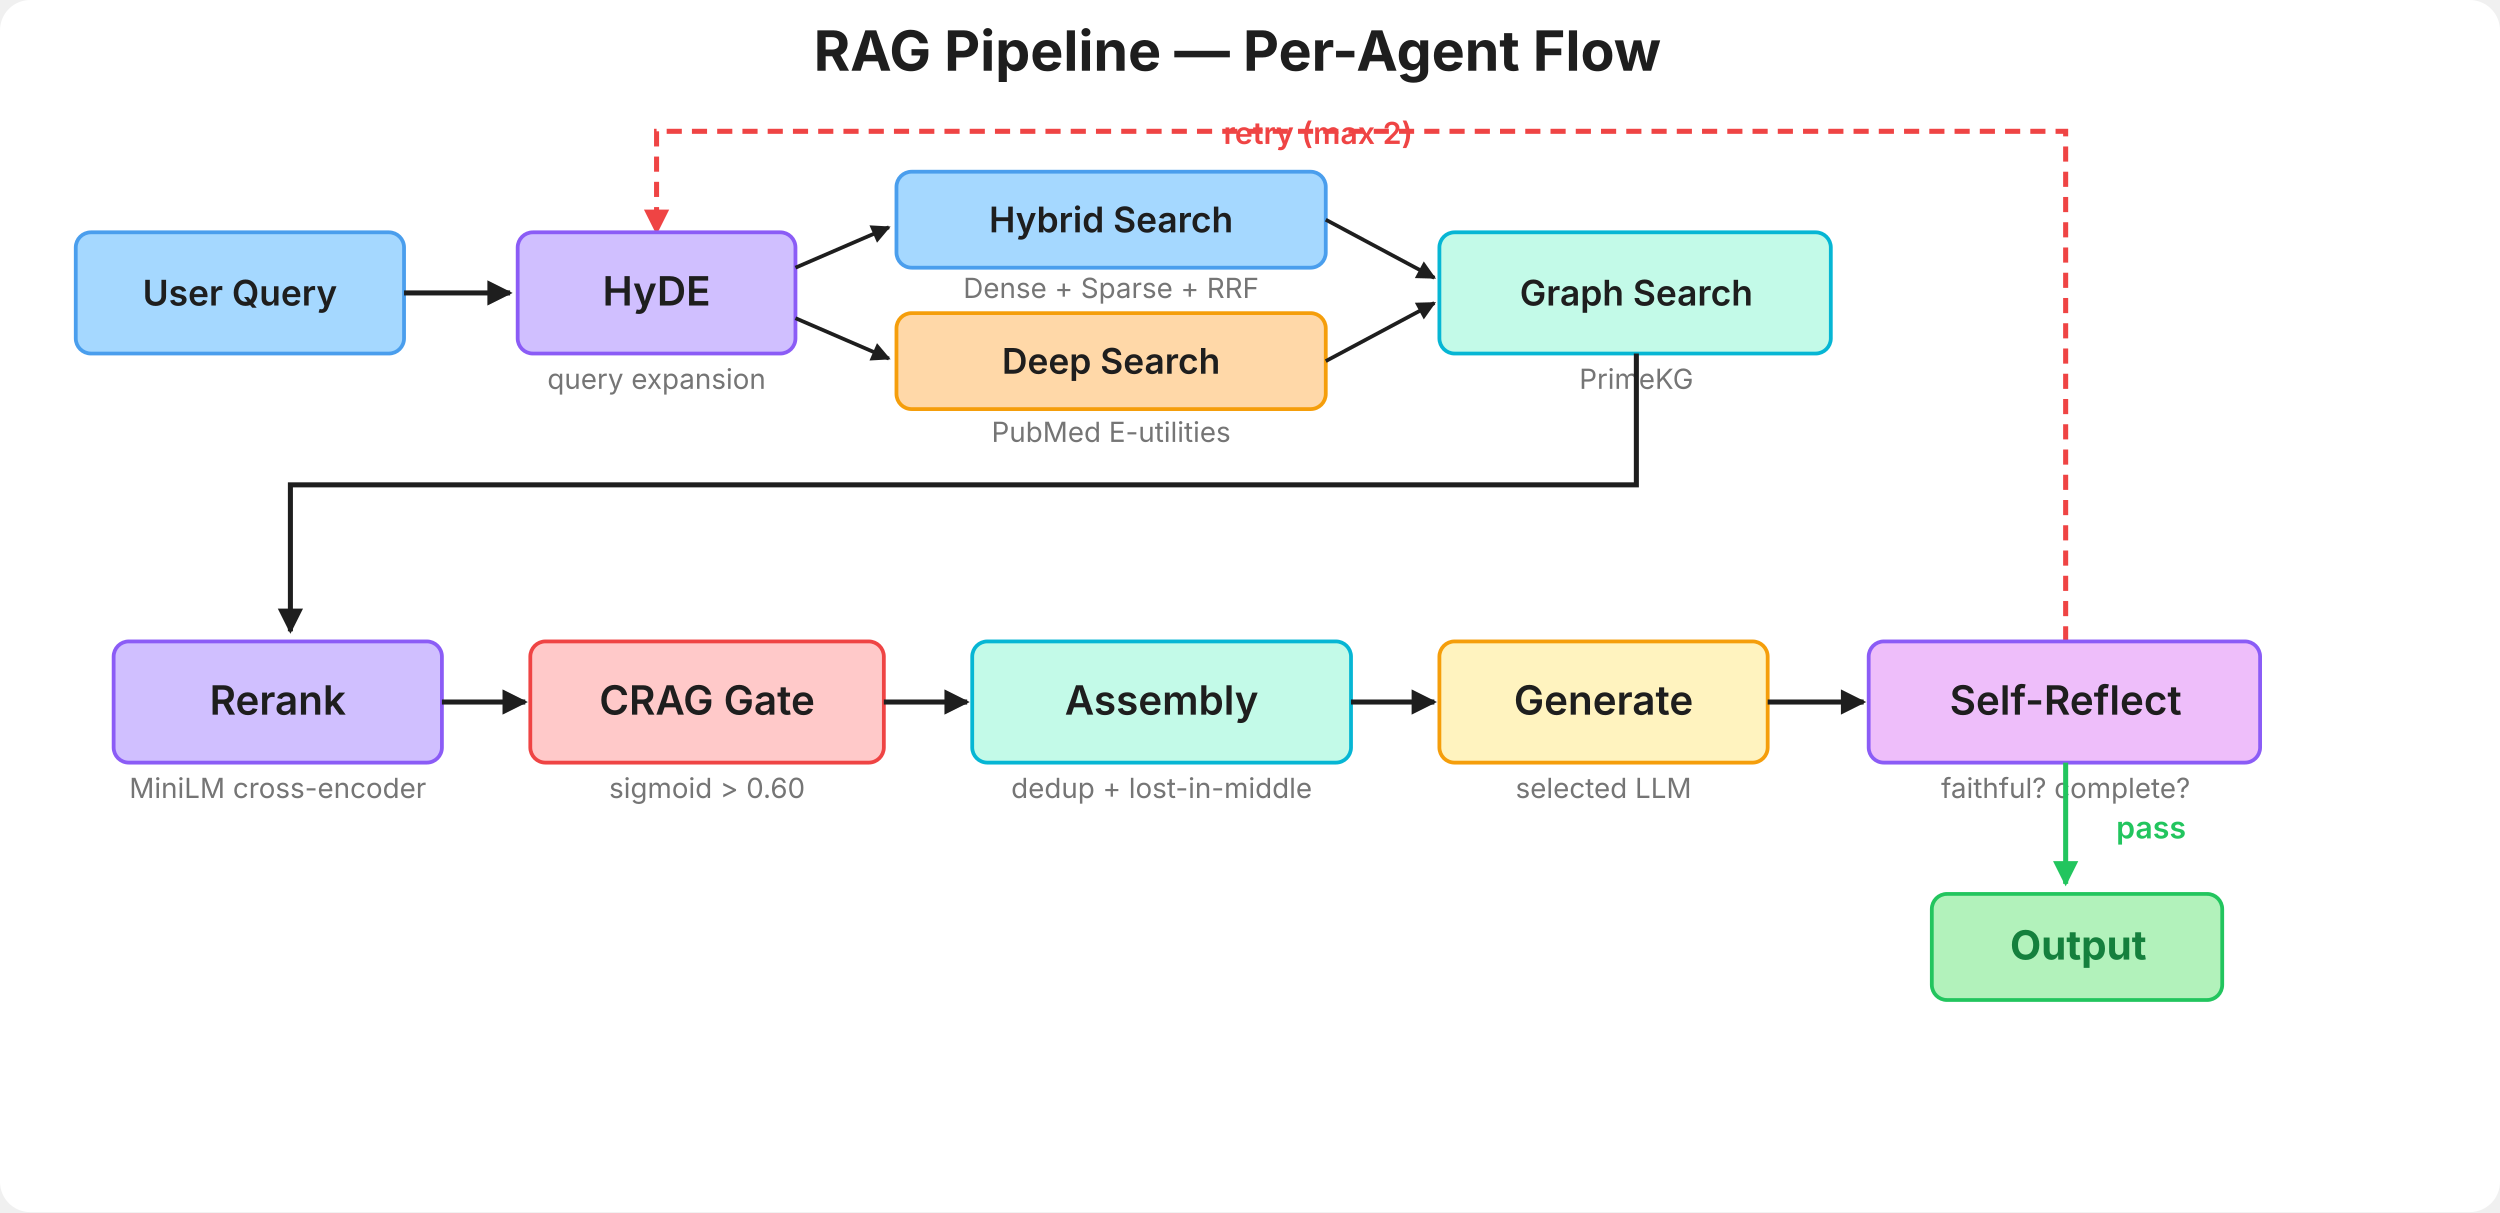
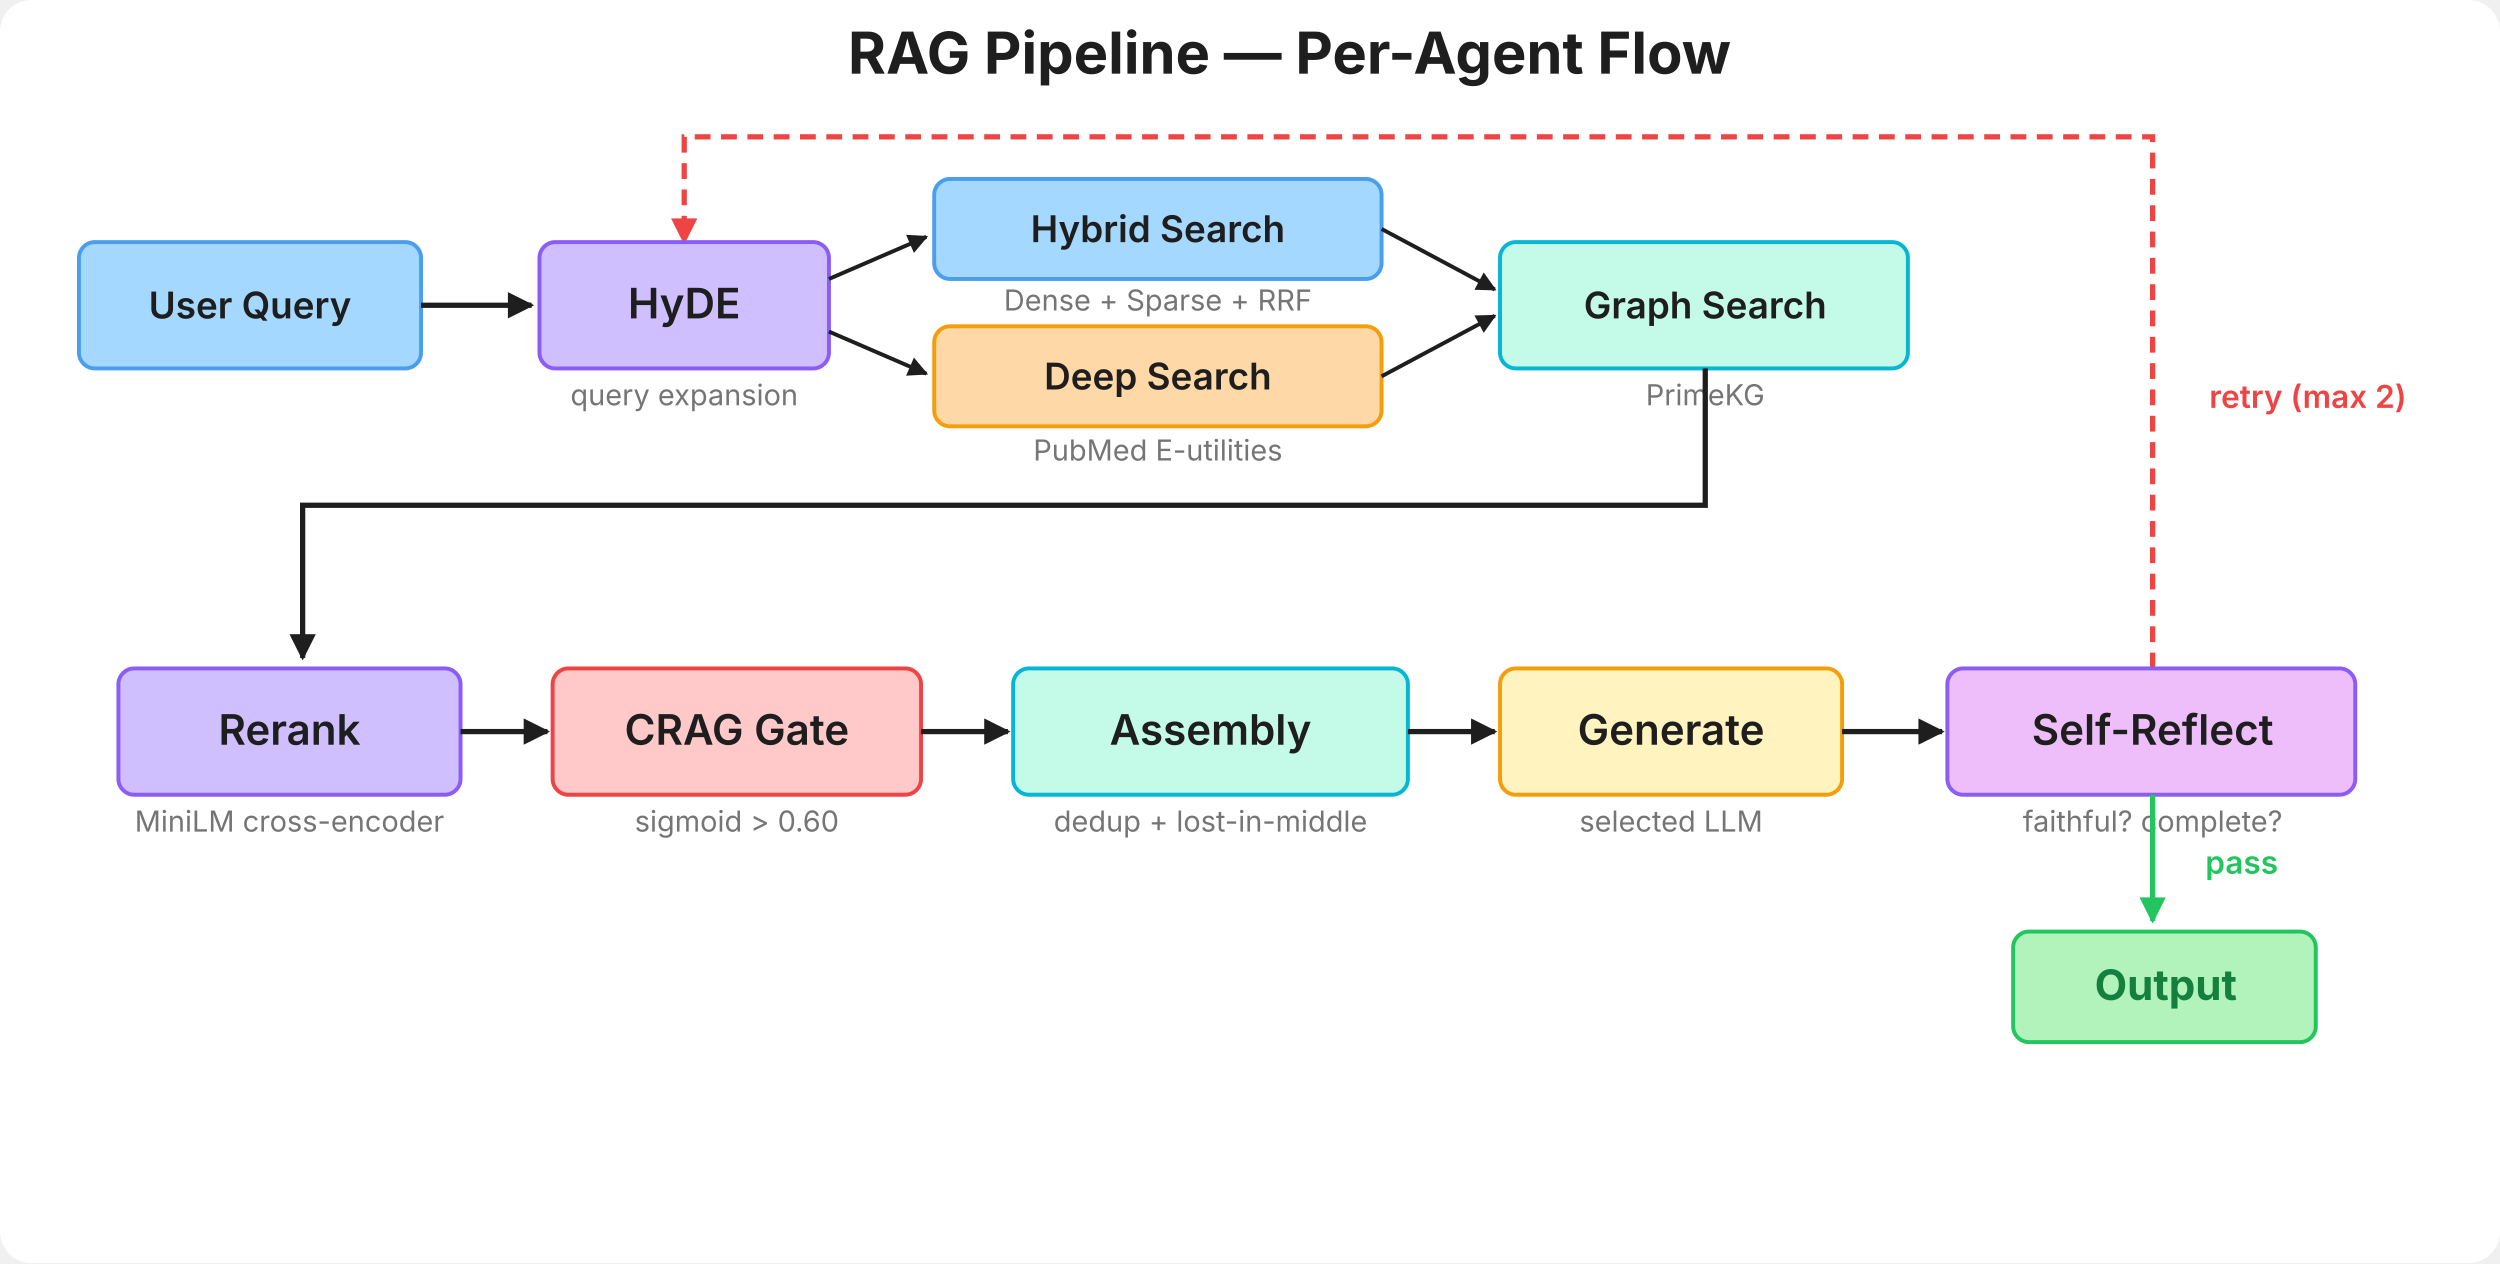
- <svg xmlns="http://www.w3.org/2000/svg" viewBox="-10 -10 990 480" font-family="system-ui, -apple-system, 'Segoe UI', sans-serif">
-   <rect x="-10" y="-10" width="990" height="480" rx="12" fill="#ffffff" />
+ <svg xmlns="http://www.w3.org/2000/svg" viewBox="-10 -10 950 480" font-family="system-ui, -apple-system, 'Segoe UI', sans-serif">
+   <rect x="-10" y="-10" width="950" height="480" rx="12" fill="#ffffff" />
  <defs>
    <marker id="arr" viewBox="0 0 10 10" refX="9" refY="5" markerWidth="7" markerHeight="5" orient="auto-start-reverse">
      <path d="M0 0L10 5L0 10z" fill="#1e1e1e" />
    </marker>
    <marker id="arr-g" viewBox="0 0 10 10" refX="9" refY="5" markerWidth="7" markerHeight="5" orient="auto">
      <path d="M0 0L10 5L0 10z" fill="#22c55e" />
    </marker>
    <marker id="arr-r" viewBox="0 0 10 10" refX="9" refY="5" markerWidth="7" markerHeight="5" orient="auto">
      <path d="M0 0L10 5L0 10z" fill="#ef4444" />
    </marker>
  </defs>
  <text x="480" y="18" text-anchor="middle" font-size="22" font-weight="700" fill="#1e1e1e">RAG Pipeline — Per-Agent Flow</text>
-   <rect x="440" y="32" width="145" height="20" rx="4" fill="white" stroke="none" />
-   <text x="512" y="47" text-anchor="middle" font-size="12" font-weight="600" fill="#ef4444">retry (max 2)</text>
+   <rect x="815" y="130" width="105" height="20" rx="4" fill="white" stroke="none" />
+   <text x="867" y="145" text-anchor="middle" font-size="12" font-weight="600" fill="#ef4444">retry (max 2)</text>
  <path d="M808 244 L808 42 L250 42 L250 82" fill="none" stroke="#ef4444" stroke-width="2" stroke-dasharray="6 4" marker-end="url(#arr-r)" />
  <rect x="20" y="82" width="130" height="48" rx="6" fill="#a5d8ff" stroke="#4a9eed" stroke-width="1.5" />
  <text x="85" y="111" text-anchor="middle" font-size="14" font-weight="600" fill="#1e1e1e">User Query</text>
  <line x1="150" y1="106" x2="192" y2="106" stroke="#1e1e1e" stroke-width="2" marker-end="url(#arr)" />
  <rect x="195" y="82" width="110" height="48" rx="6" fill="#d0bfff" stroke="#8b5cf6" stroke-width="1.5" />
  <text x="250" y="111" text-anchor="middle" font-size="16" font-weight="600" fill="#1e1e1e">HyDE</text>
  <text x="250" y="144" text-anchor="middle" font-size="11" fill="#757575">query expansion</text>
  <line x1="305" y1="96" x2="342" y2="80" stroke="#1e1e1e" stroke-width="1.5" marker-end="url(#arr)" />
  <line x1="305" y1="116" x2="342" y2="132" stroke="#1e1e1e" stroke-width="1.5" marker-end="url(#arr)" />
  <rect x="345" y="58" width="170" height="38" rx="6" fill="#a5d8ff" stroke="#4a9eed" stroke-width="1.5" />
  <text x="430" y="82" text-anchor="middle" font-size="14" font-weight="600" fill="#1e1e1e">Hybrid Search</text>
  <text x="430" y="108" text-anchor="middle" font-size="11" fill="#757575">Dense + Sparse + RRF</text>
  <rect x="345" y="114" width="170" height="38" rx="6" fill="#ffd8a8" stroke="#f59e0b" stroke-width="1.5" />
  <text x="430" y="138" text-anchor="middle" font-size="14" font-weight="600" fill="#1e1e1e">Deep Search</text>
  <text x="430" y="165" text-anchor="middle" font-size="11" fill="#757575">PubMed E-utilities</text>
  <line x1="515" y1="77" x2="558" y2="100" stroke="#1e1e1e" stroke-width="1.5" marker-end="url(#arr)" />
  <line x1="515" y1="133" x2="558" y2="110" stroke="#1e1e1e" stroke-width="1.5" marker-end="url(#arr)" />
  <rect x="560" y="82" width="155" height="48" rx="6" fill="#c3fae8" stroke="#06b6d4" stroke-width="1.5" />
  <text x="638" y="111" text-anchor="middle" font-size="14" font-weight="600" fill="#1e1e1e">Graph Search</text>
  <text x="638" y="144" text-anchor="middle" font-size="11" fill="#757575">PrimeKG</text>
  <path d="M638 130 L638 182 L105 182 L105 240" fill="none" stroke="#1e1e1e" stroke-width="2" marker-end="url(#arr)" />
  <rect x="35" y="244" width="130" height="48" rx="6" fill="#d0bfff" stroke="#8b5cf6" stroke-width="1.5" />
  <text x="100" y="273" text-anchor="middle" font-size="16" font-weight="600" fill="#1e1e1e">Rerank</text>
  <text x="100" y="306" text-anchor="middle" font-size="11" fill="#757575">MiniLM cross-encoder</text>
  <line x1="165" y1="268" x2="198" y2="268" stroke="#1e1e1e" stroke-width="2" marker-end="url(#arr)" />
  <rect x="200" y="244" width="140" height="48" rx="6" fill="#ffc9c9" stroke="#ef4444" stroke-width="1.5" />
  <text x="270" y="273" text-anchor="middle" font-size="16" font-weight="600" fill="#1e1e1e">CRAG Gate</text>
  <text x="270" y="306" text-anchor="middle" font-size="11" fill="#757575">sigmoid &gt; 0.60</text>
  <line x1="340" y1="268" x2="373" y2="268" stroke="#1e1e1e" stroke-width="2" marker-end="url(#arr)" />
  <rect x="375" y="244" width="150" height="48" rx="6" fill="#c3fae8" stroke="#06b6d4" stroke-width="1.5" />
  <text x="450" y="273" text-anchor="middle" font-size="16" font-weight="600" fill="#1e1e1e">Assembly</text>
  <text x="450" y="306" text-anchor="middle" font-size="11" fill="#757575">dedup + lost-in-middle</text>
  <line x1="525" y1="268" x2="558" y2="268" stroke="#1e1e1e" stroke-width="2" marker-end="url(#arr)" />
  <rect x="560" y="244" width="130" height="48" rx="6" fill="#fff3bf" stroke="#f59e0b" stroke-width="1.5" />
  <text x="625" y="273" text-anchor="middle" font-size="16" font-weight="600" fill="#1e1e1e">Generate</text>
  <text x="625" y="306" text-anchor="middle" font-size="11" fill="#757575">selected LLM</text>
  <line x1="690" y1="268" x2="728" y2="268" stroke="#1e1e1e" stroke-width="2" marker-end="url(#arr)" />
  <rect x="730" y="244" width="155" height="48" rx="6" fill="#eebefa" stroke="#8b5cf6" stroke-width="1.5" />
  <text x="808" y="273" text-anchor="middle" font-size="16" font-weight="600" fill="#1e1e1e">Self-Reflect</text>
  <text x="808" y="306" text-anchor="middle" font-size="11" fill="#757575">faithful? complete?</text>
  <line x1="808" y1="292" x2="808" y2="340" stroke="#22c55e" stroke-width="2" marker-end="url(#arr-g)" />
  <text x="828" y="322" font-size="12" font-weight="600" fill="#22c55e">pass</text>
  <rect x="755" y="344" width="115" height="42" rx="6" fill="#b2f2bb" stroke="#22c55e" stroke-width="1.5" />
  <text x="813" y="370" text-anchor="middle" font-size="16" font-weight="700" fill="#15803d">Output</text>
</svg>
